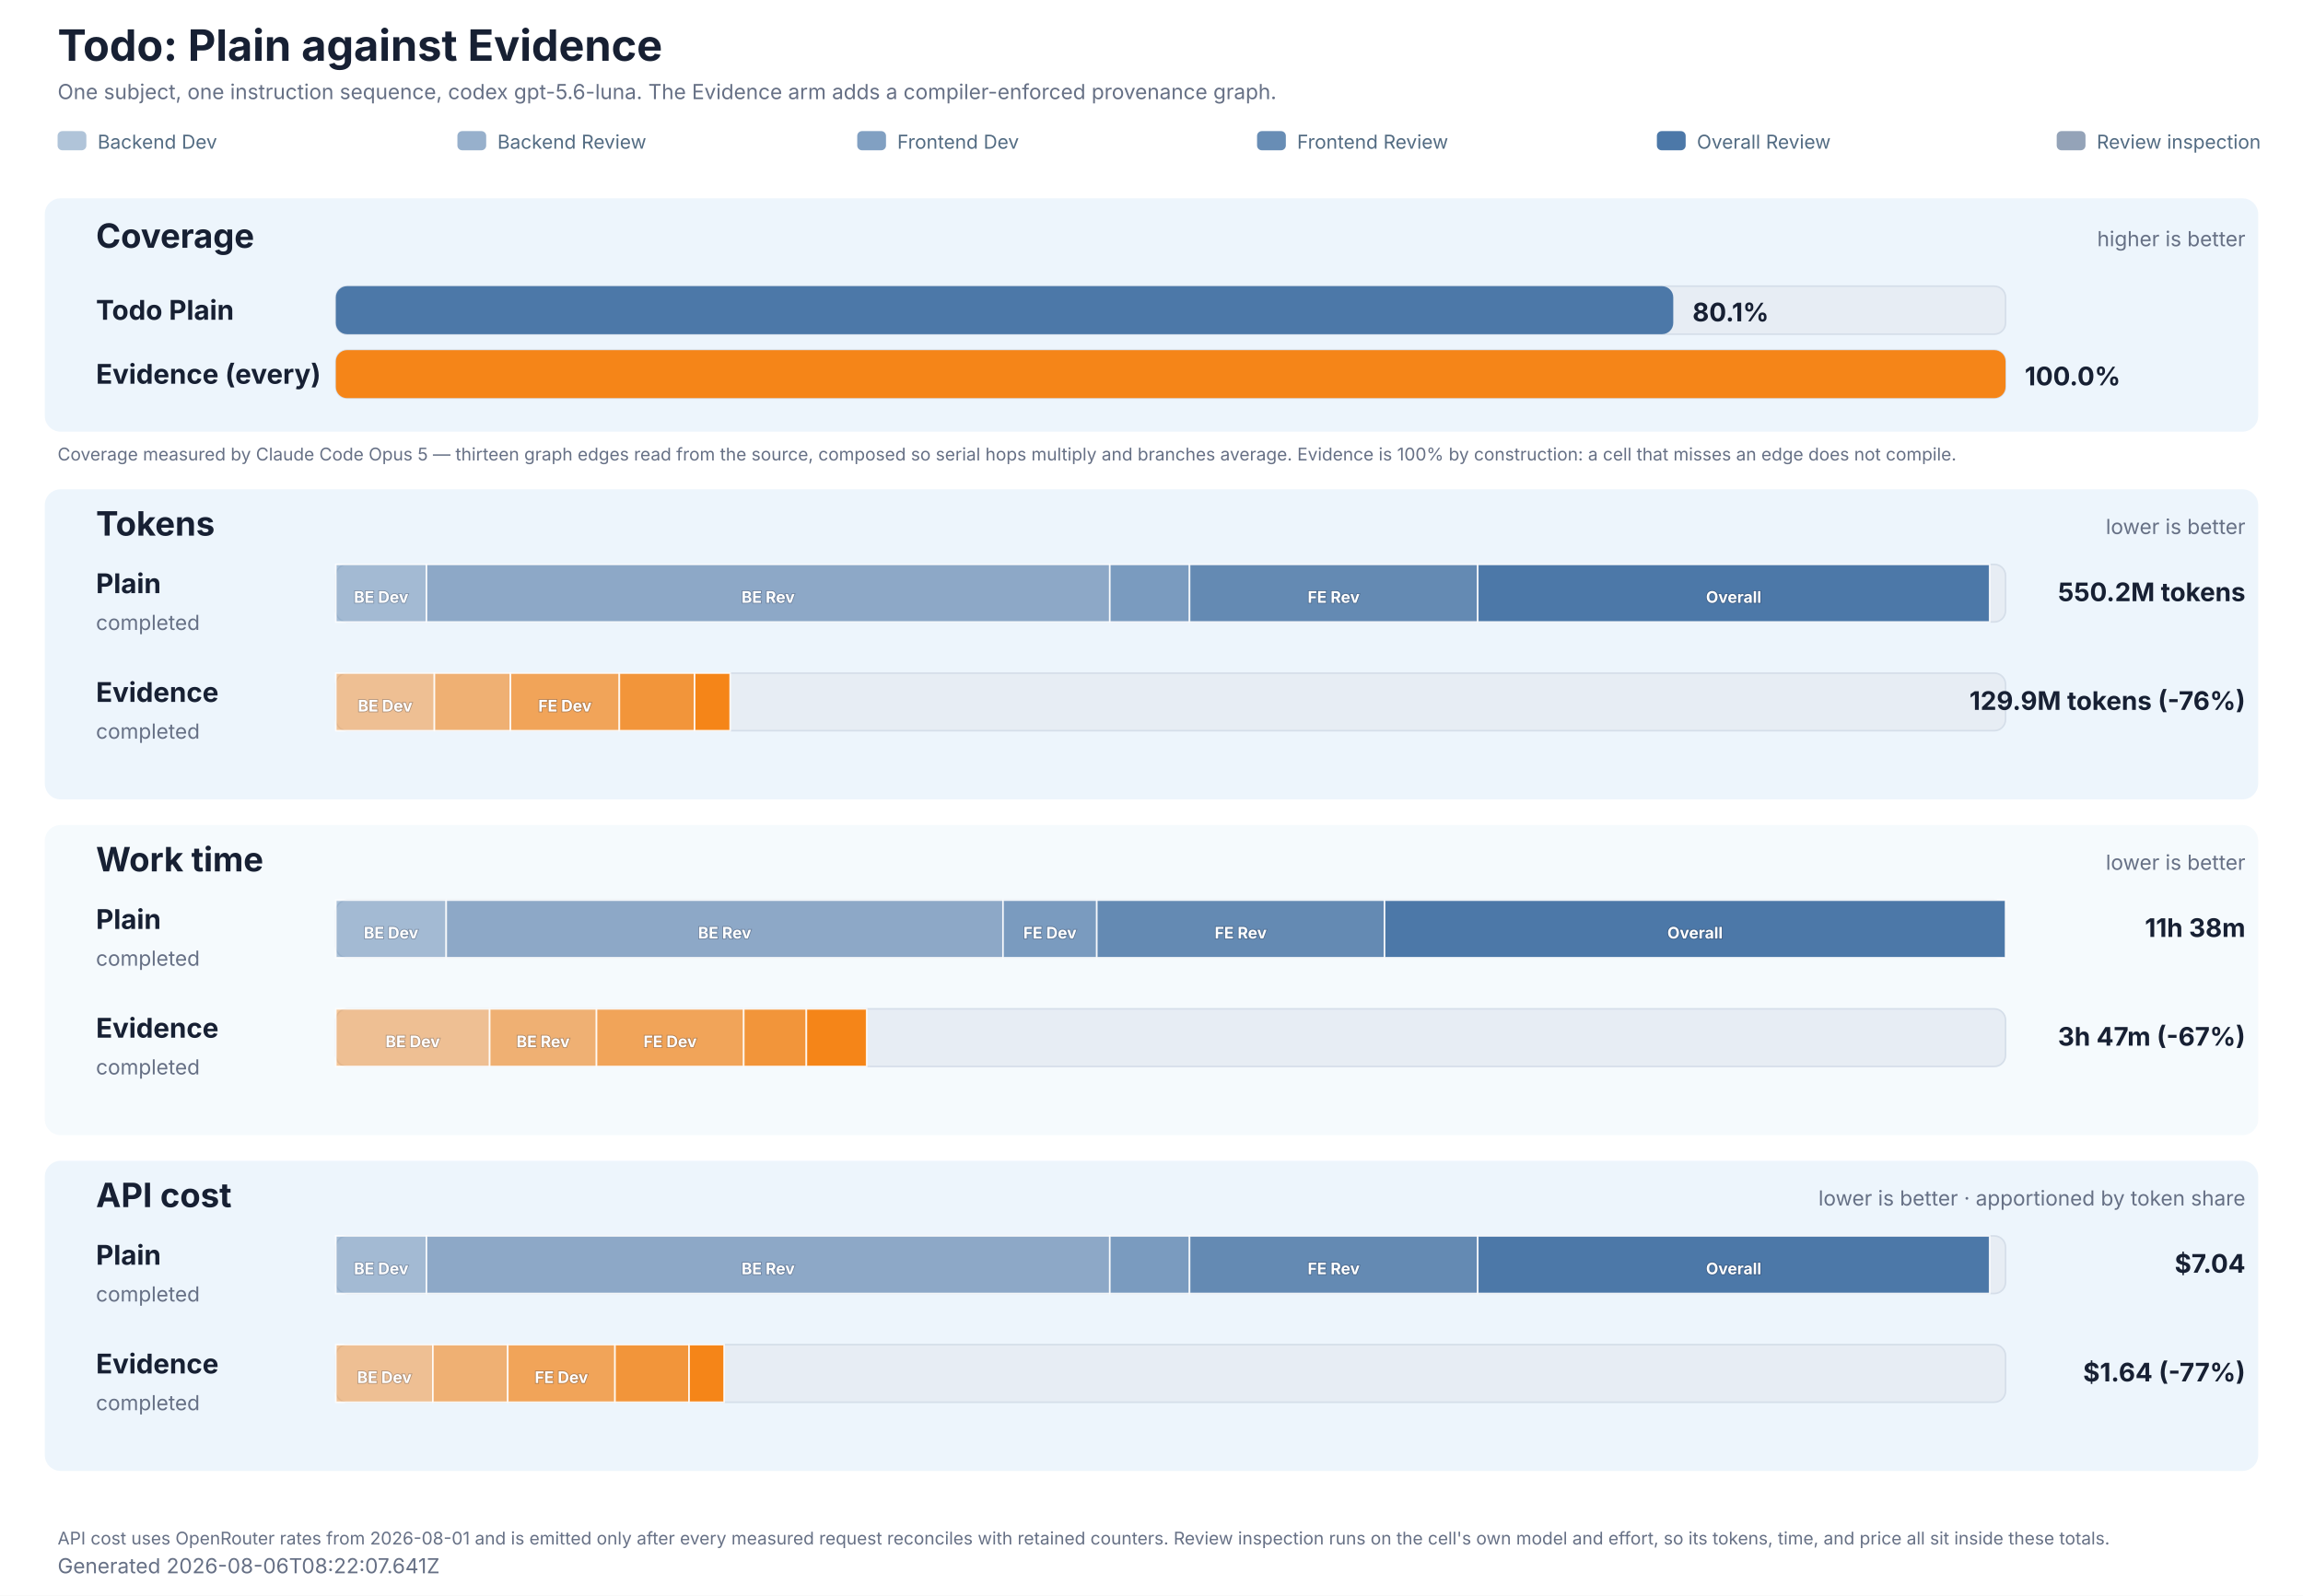
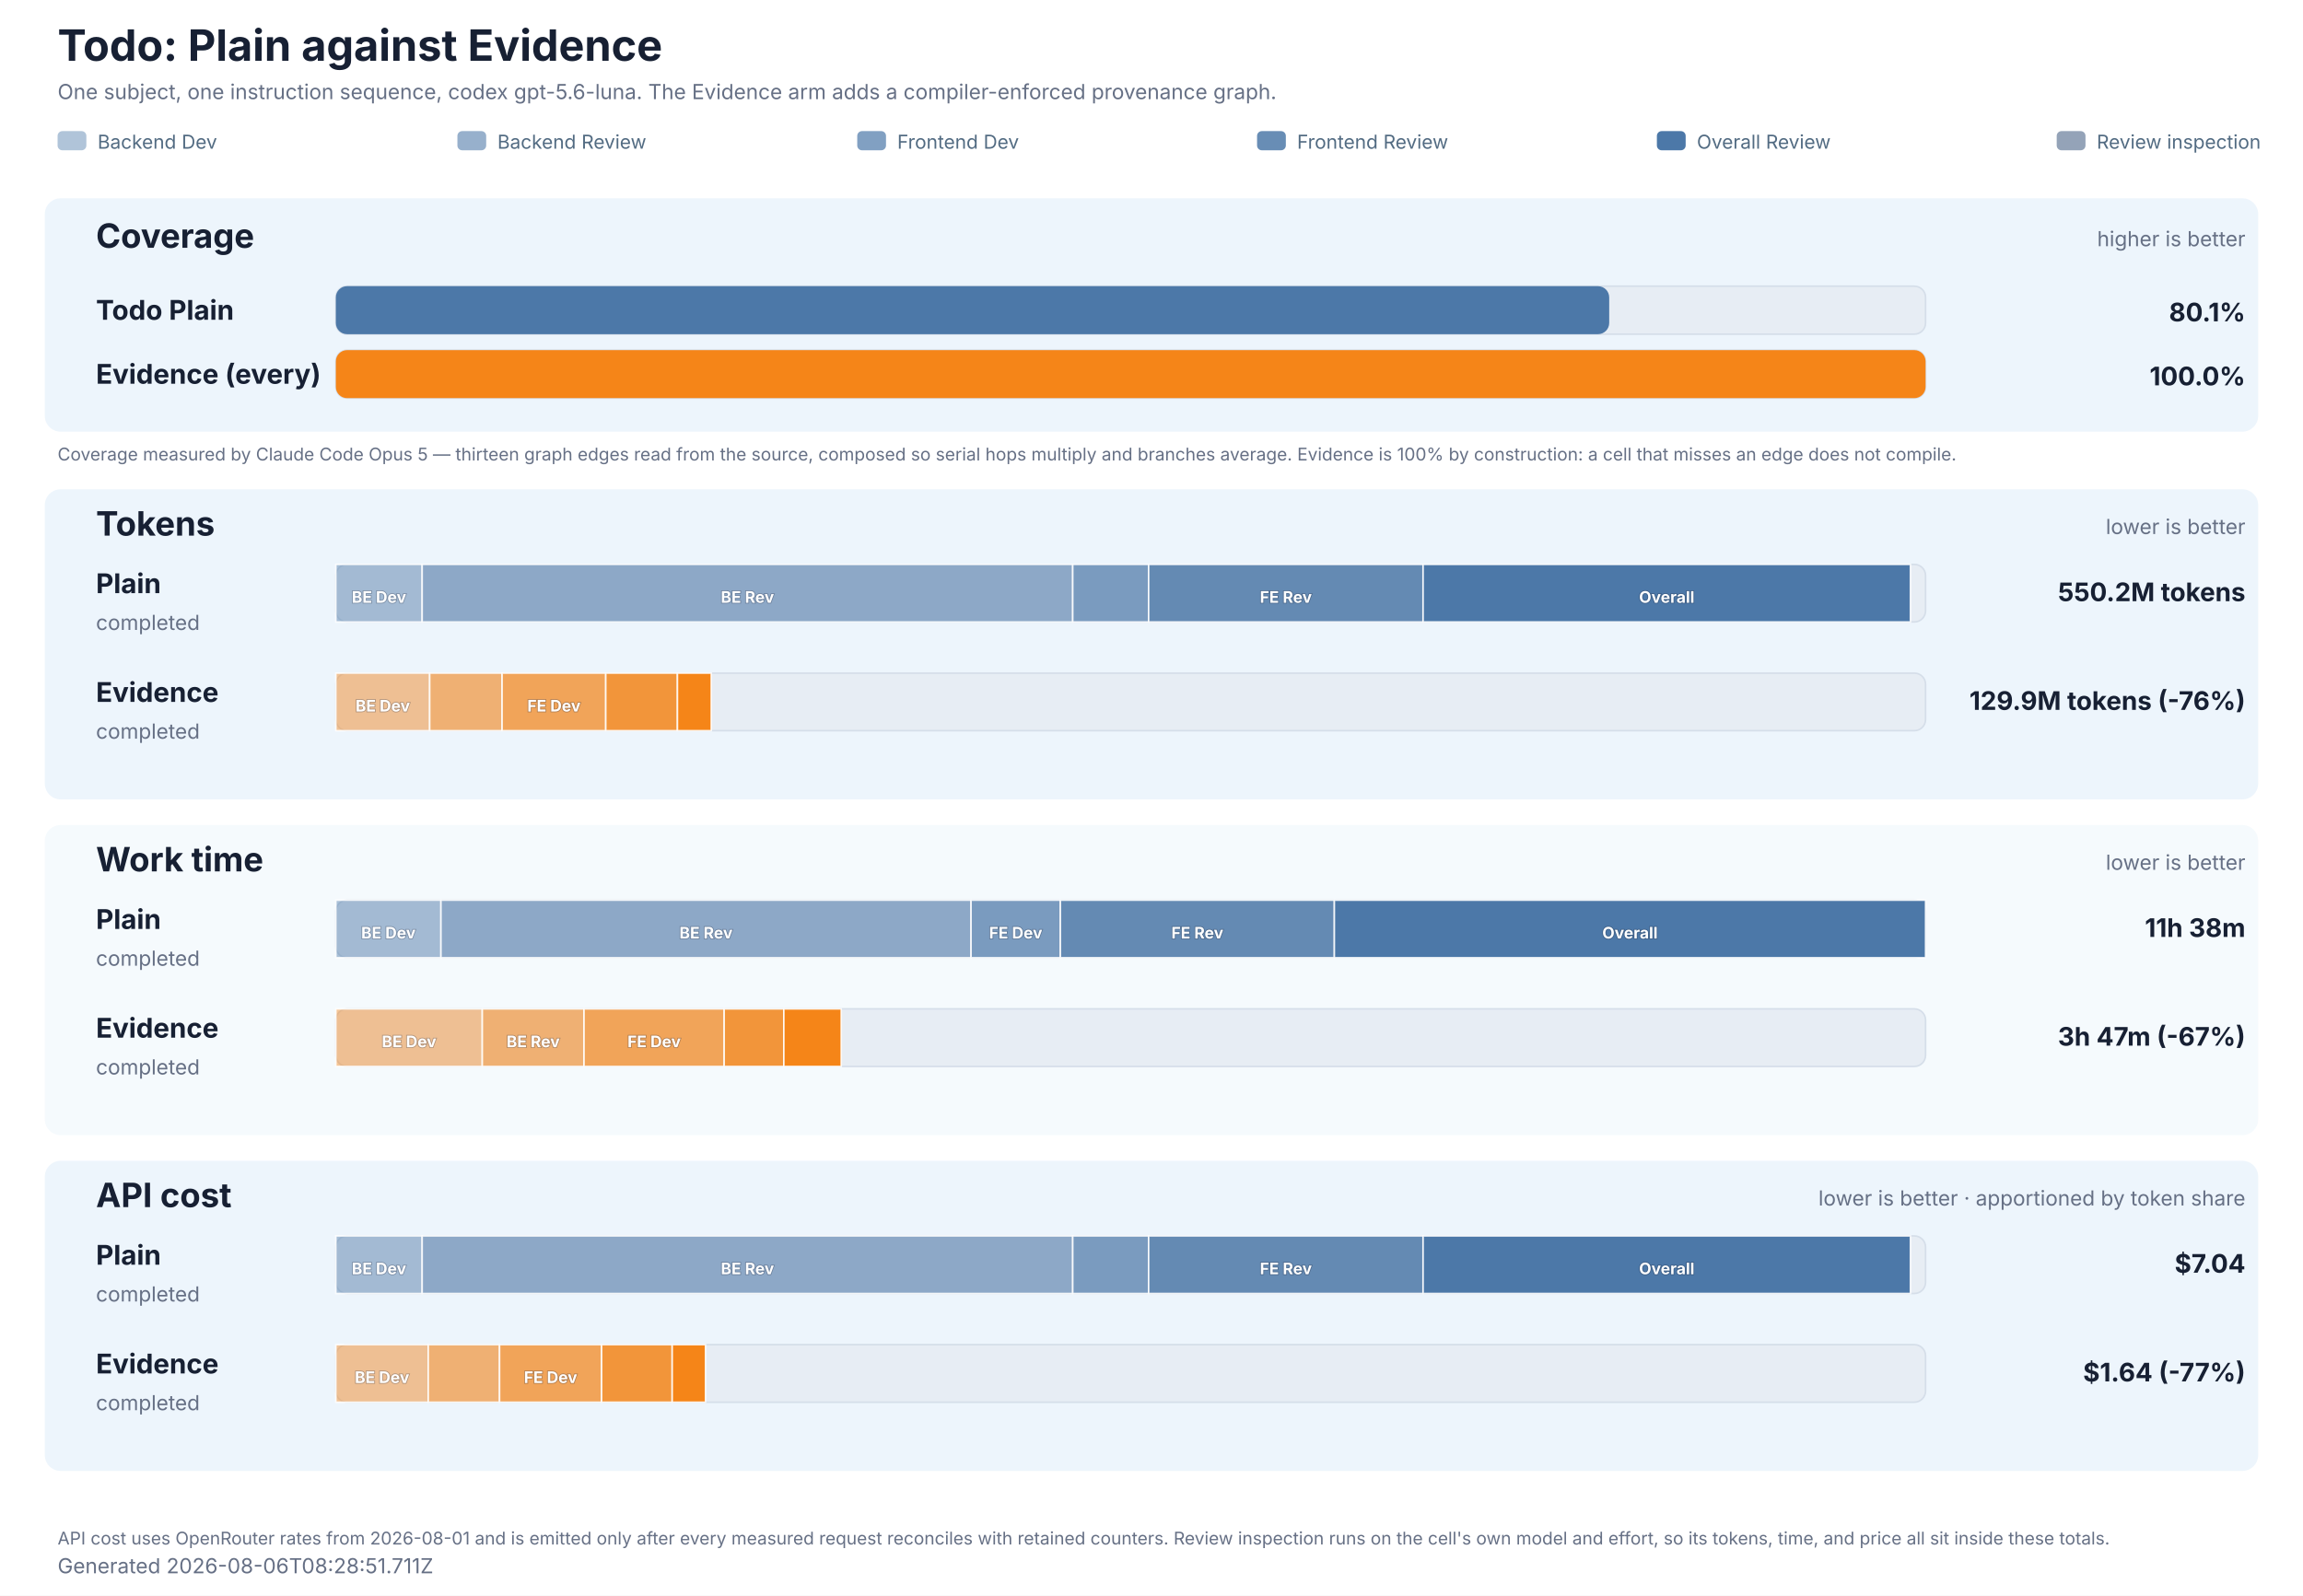
<svg xmlns="http://www.w3.org/2000/svg" role="img" aria-labelledby="title description" viewBox="0 0 1440 998" width="1440" height="998">
  <style>
  text { font-family: Inter, ui-sans-serif, system-ui, -apple-system, BlinkMacSystemFont, 'Segoe UI', sans-serif; fill: #172033; }
  .title { font-size: 27px; font-weight: 700; }
  .subtitle, .generated, .group-meta, .row-status { font-size: 13px; fill: #667085; }
  .group { fill: #e8f2fb; }
  .group-title { font-size: 21px; font-weight: 700; }
  .row-label { font-size: 17px; font-weight: 700; }
  .value { font-size: 16px; font-weight: 700; }
  .cost-value { font-size: 13px; font-weight: 600; fill: #526b82; }
  .legend { font-size: 12px; fill: #526b82; }
  .segment-label { font-size: 10px; font-weight: 700; fill: #ffffff; paint-order: stroke; stroke: #172033; stroke-opacity: 0.28; stroke-width: 1px; }
  .phase-segment { stroke: #ffffff; stroke-opacity: 0.86; stroke-width: 1px; }
  .track { fill: #e7edf4; stroke: #d5dee9; stroke-width: 1px; }
  .empty { font-size: 15px; fill: #667085; }
  .table-title { font-size: 15px; font-weight: 600; }
  .table-header { font-size: 11px; font-weight: 600; fill: #667085; }
  .table-cell { font-size: 12px; fill: #334155; }
  .table-rule { stroke: #dbe4ee; stroke-width: 1px; }
  .table-note { font-size: 11px; fill: #667085; }
</style>
  <rect width="1440" height="998" fill="#ffffff" />
  <text x="36" y="38" class="title">Todo: Plain against Evidence</text>
  <text x="36" y="62" class="subtitle">One subject, one instruction sequence, codex gpt-5.6-luna. The Evidence arm adds a compiler-enforced provenance graph.</text>
  <rect x="36" y="82" width="18" height="12" rx="3" fill="#4c78a8" fill-opacity="0.44" />
  <text x="61" y="93" class="legend">Backend Dev</text>
  <rect x="286" y="82" width="18" height="12" rx="3" fill="#4c78a8" fill-opacity="0.58" />
  <text x="311" y="93" class="legend">Backend Review</text>
  <rect x="536" y="82" width="18" height="12" rx="3" fill="#4c78a8" fill-opacity="0.7" />
  <text x="561" y="93" class="legend">Frontend Dev</text>
  <rect x="786" y="82" width="18" height="12" rx="3" fill="#4c78a8" fill-opacity="0.84" />
  <text x="811" y="93" class="legend">Frontend Review</text>
  <rect x="1036" y="82" width="18" height="12" rx="3" fill="#4c78a8" fill-opacity="1" />
  <text x="1061" y="93" class="legend">Overall Review</text>
  <rect x="1286" y="82" width="18" height="12" rx="3" fill="#94a3b8" />
  <text x="1311" y="93" class="legend">Review inspection</text>
  <rect x="28" y="124" width="1384" height="146" rx="10" class="group" fill-opacity="0.78" />
  <text x="60" y="155" class="group-title">Coverage</text>
  <text x="1404" y="154" text-anchor="end" class="group-meta">higher is better</text>
  <text x="60" y="200" class="row-label" fill="#4c78a8">Todo Plain</text>
-   <rect x="210" y="179" width="1044" height="30" rx="7" class="track" />
-   <rect x="210" y="179" width="836.24" height="30" rx="7" fill="#4c78a8" data-coverage="80.1" />
-   <text x="1058.24" y="201" class="value" fill="#4c78a8">80.1%</text>
+   <rect x="210" y="179" width="994" height="30" rx="7" class="track" />
+   <rect x="210" y="179" width="796.19" height="30" rx="7" fill="#4c78a8" data-coverage="80.1" />
+   <text x="1404" y="201" text-anchor="end" class="value" fill="#4c78a8">80.1%</text>
  <text x="60" y="240" class="row-label" fill="#f58518">Evidence (every)</text>
-   <rect x="210" y="219" width="1044" height="30" rx="7" class="track" />
-   <rect x="210" y="219" width="1044.00" height="30" rx="7" fill="#f58518" data-coverage="100" />
-   <text x="1266.00" y="241" class="value" fill="#f58518">100.0%</text>
+   <rect x="210" y="219" width="994" height="30" rx="7" class="track" />
+   <rect x="210" y="219" width="994.00" height="30" rx="7" fill="#f58518" data-coverage="100" />
+   <text x="1404" y="241" text-anchor="end" class="value" fill="#f58518">100.0%</text>
  <text x="36" y="288" class="table-note">Coverage measured by Claude Code Opus 5 — thirteen graph edges read from the source, composed so serial hops multiply and branches average. Evidence is 100% by construction: a cell that misses an edge does not compile.</text>
  <rect x="28" y="306" width="1384" height="194" rx="10" class="group" fill-opacity="0.78" />
  <text x="60" y="335" class="group-title">Tokens</text>
  <text x="1404" y="334" text-anchor="end" class="group-meta">lower is better</text>
  <text x="60" y="371" class="row-label" fill="#4c78a8">Plain</text>
  <text x="60" y="394" class="row-status">completed</text>
-   <rect x="210" y="353" width="1044" height="36" rx="7" class="track" />
-   <rect x="210.00" y="353" width="56.68" height="36" fill="#4c78a8" fill-opacity="0.44" class="phase-segment" data-phase="backend-development" />
-   <text x="238.34" y="377" text-anchor="middle" class="segment-label">BE Dev</text>
-   <rect x="266.68" y="353" width="427.24" height="36" fill="#4c78a8" fill-opacity="0.58" class="phase-segment" data-phase="backend-review" />
-   <text x="480.30" y="377" text-anchor="middle" class="segment-label">BE Rev</text>
-   <rect x="693.93" y="353" width="49.86" height="36" fill="#4c78a8" fill-opacity="0.7" class="phase-segment" data-phase="frontend-development" />
-   <rect x="743.79" y="353" width="180.22" height="36" fill="#4c78a8" fill-opacity="0.84" class="phase-segment" data-phase="frontend-review" />
-   <text x="833.90" y="377" text-anchor="middle" class="segment-label">FE Rev</text>
-   <rect x="924.01" y="353" width="320.03" height="36" fill="#4c78a8" fill-opacity="1" class="phase-segment" data-phase="overall-review" />
-   <text x="1084.03" y="377" text-anchor="middle" class="segment-label">Overall</text>
+   <rect x="210" y="353" width="994" height="36" rx="7" class="track" />
+   <rect x="210.00" y="353" width="53.97" height="36" fill="#4c78a8" fill-opacity="0.44" class="phase-segment" data-phase="backend-development" />
+   <text x="236.98" y="377" text-anchor="middle" class="segment-label">BE Dev</text>
+   <rect x="263.97" y="353" width="406.78" height="36" fill="#4c78a8" fill-opacity="0.58" class="phase-segment" data-phase="backend-review" />
+   <text x="467.36" y="377" text-anchor="middle" class="segment-label">BE Rev</text>
+   <rect x="670.75" y="353" width="47.48" height="36" fill="#4c78a8" fill-opacity="0.7" class="phase-segment" data-phase="frontend-development" />
+   <rect x="718.23" y="353" width="171.59" height="36" fill="#4c78a8" fill-opacity="0.84" class="phase-segment" data-phase="frontend-review" />
+   <text x="804.02" y="377" text-anchor="middle" class="segment-label">FE Rev</text>
+   <rect x="889.82" y="353" width="304.70" height="36" fill="#4c78a8" fill-opacity="1" class="phase-segment" data-phase="overall-review" />
+   <text x="1042.17" y="377" text-anchor="middle" class="segment-label">Overall</text>
  <text x="1404" y="376" text-anchor="end" class="value">550.2M tokens</text>
  <text x="60" y="439" class="row-label" fill="#f58518">Evidence</text>
  <text x="60" y="462" class="row-status">completed</text>
-   <rect x="210" y="421" width="1044" height="36" rx="7" class="track" />
-   <rect x="210.00" y="421" width="61.62" height="36" fill="#f58518" fill-opacity="0.44" class="phase-segment" data-phase="backend-development" />
-   <text x="240.81" y="445" text-anchor="middle" class="segment-label">BE Dev</text>
-   <rect x="271.62" y="421" width="47.57" height="36" fill="#f58518" fill-opacity="0.58" class="phase-segment" data-phase="backend-review" />
-   <rect x="319.18" y="421" width="68.07" height="36" fill="#f58518" fill-opacity="0.7" class="phase-segment" data-phase="frontend-development" />
-   <text x="353.22" y="445" text-anchor="middle" class="segment-label">FE Dev</text>
-   <rect x="387.26" y="421" width="47.08" height="36" fill="#f58518" fill-opacity="0.84" class="phase-segment" data-phase="frontend-review" />
-   <rect x="434.34" y="421" width="22.20" height="36" fill="#f58518" fill-opacity="1" class="phase-segment" data-phase="overall-review" />
+   <rect x="210" y="421" width="994" height="36" rx="7" class="track" />
+   <rect x="210.00" y="421" width="58.67" height="36" fill="#f58518" fill-opacity="0.44" class="phase-segment" data-phase="backend-development" />
+   <text x="239.33" y="445" text-anchor="middle" class="segment-label">BE Dev</text>
+   <rect x="268.67" y="421" width="45.29" height="36" fill="#f58518" fill-opacity="0.58" class="phase-segment" data-phase="backend-review" />
+   <rect x="313.95" y="421" width="64.81" height="36" fill="#f58518" fill-opacity="0.7" class="phase-segment" data-phase="frontend-development" />
+   <text x="346.36" y="445" text-anchor="middle" class="segment-label">FE Dev</text>
+   <rect x="378.77" y="421" width="44.82" height="36" fill="#f58518" fill-opacity="0.84" class="phase-segment" data-phase="frontend-review" />
+   <rect x="423.59" y="421" width="21.13" height="36" fill="#f58518" fill-opacity="1" class="phase-segment" data-phase="overall-review" />
  <text x="1404" y="444" text-anchor="end" class="value">129.9M tokens (-76%)</text>
  <rect x="28" y="516" width="1384" height="194" rx="10" class="group" fill-opacity="0.42" />
  <text x="60" y="545" class="group-title">Work time</text>
  <text x="1404" y="544" text-anchor="end" class="group-meta">lower is better</text>
  <text x="60" y="581" class="row-label" fill="#4c78a8">Plain</text>
  <text x="60" y="604" class="row-status">completed</text>
-   <rect x="210" y="563" width="1044" height="36" rx="7" class="track" />
-   <rect x="210.00" y="563" width="69.01" height="36" fill="#4c78a8" fill-opacity="0.44" class="phase-segment" data-phase="backend-development" />
-   <text x="244.51" y="587" text-anchor="middle" class="segment-label">BE Dev</text>
-   <rect x="279.01" y="563" width="348.15" height="36" fill="#4c78a8" fill-opacity="0.58" class="phase-segment" data-phase="backend-review" />
-   <text x="453.09" y="587" text-anchor="middle" class="segment-label">BE Rev</text>
-   <rect x="627.16" y="563" width="58.64" height="36" fill="#4c78a8" fill-opacity="0.7" class="phase-segment" data-phase="frontend-development" />
-   <text x="656.48" y="587" text-anchor="middle" class="segment-label">FE Dev</text>
-   <rect x="685.80" y="563" width="179.94" height="36" fill="#4c78a8" fill-opacity="0.84" class="phase-segment" data-phase="frontend-review" />
-   <text x="775.77" y="587" text-anchor="middle" class="segment-label">FE Rev</text>
-   <rect x="865.75" y="563" width="388.25" height="36" fill="#4c78a8" fill-opacity="1" class="phase-segment" data-phase="overall-review" />
-   <text x="1059.87" y="587" text-anchor="middle" class="segment-label">Overall</text>
+   <rect x="210" y="563" width="994" height="36" rx="7" class="track" />
+   <rect x="210.00" y="563" width="65.71" height="36" fill="#4c78a8" fill-opacity="0.44" class="phase-segment" data-phase="backend-development" />
+   <text x="242.85" y="587" text-anchor="middle" class="segment-label">BE Dev</text>
+   <rect x="275.71" y="563" width="331.47" height="36" fill="#4c78a8" fill-opacity="0.58" class="phase-segment" data-phase="backend-review" />
+   <text x="441.45" y="587" text-anchor="middle" class="segment-label">BE Rev</text>
+   <rect x="607.18" y="563" width="55.83" height="36" fill="#4c78a8" fill-opacity="0.7" class="phase-segment" data-phase="frontend-development" />
+   <text x="635.10" y="587" text-anchor="middle" class="segment-label">FE Dev</text>
+   <rect x="663.02" y="563" width="171.32" height="36" fill="#4c78a8" fill-opacity="0.84" class="phase-segment" data-phase="frontend-review" />
+   <text x="748.68" y="587" text-anchor="middle" class="segment-label">FE Rev</text>
+   <rect x="834.34" y="563" width="369.66" height="36" fill="#4c78a8" fill-opacity="1" class="phase-segment" data-phase="overall-review" />
+   <text x="1019.17" y="587" text-anchor="middle" class="segment-label">Overall</text>
  <text x="1404" y="586" text-anchor="end" class="value">11h 38m</text>
  <text x="60" y="649" class="row-label" fill="#f58518">Evidence</text>
  <text x="60" y="672" class="row-status">completed</text>
-   <rect x="210" y="631" width="1044" height="36" rx="7" class="track" />
-   <rect x="210.00" y="631" width="96.17" height="36" fill="#f58518" fill-opacity="0.44" class="phase-segment" data-phase="backend-development" />
-   <text x="258.08" y="655" text-anchor="middle" class="segment-label">BE Dev</text>
-   <rect x="306.17" y="631" width="66.82" height="36" fill="#f58518" fill-opacity="0.58" class="phase-segment" data-phase="backend-review" />
-   <text x="339.58" y="655" text-anchor="middle" class="segment-label">BE Rev</text>
-   <rect x="372.99" y="631" width="92.05" height="36" fill="#f58518" fill-opacity="0.7" class="phase-segment" data-phase="frontend-development" />
-   <text x="419.01" y="655" text-anchor="middle" class="segment-label">FE Dev</text>
-   <rect x="465.04" y="631" width="39.17" height="36" fill="#f58518" fill-opacity="0.84" class="phase-segment" data-phase="frontend-review" />
-   <rect x="504.21" y="631" width="37.67" height="36" fill="#f58518" fill-opacity="1" class="phase-segment" data-phase="overall-review" />
+   <rect x="210" y="631" width="994" height="36" rx="7" class="track" />
+   <rect x="210.00" y="631" width="91.56" height="36" fill="#f58518" fill-opacity="0.44" class="phase-segment" data-phase="backend-development" />
+   <text x="255.78" y="655" text-anchor="middle" class="segment-label">BE Dev</text>
+   <rect x="301.56" y="631" width="63.62" height="36" fill="#f58518" fill-opacity="0.58" class="phase-segment" data-phase="backend-review" />
+   <text x="333.37" y="655" text-anchor="middle" class="segment-label">BE Rev</text>
+   <rect x="365.18" y="631" width="87.64" height="36" fill="#f58518" fill-opacity="0.7" class="phase-segment" data-phase="frontend-development" />
+   <text x="409.00" y="655" text-anchor="middle" class="segment-label">FE Dev</text>
+   <rect x="452.82" y="631" width="37.29" height="36" fill="#f58518" fill-opacity="0.84" class="phase-segment" data-phase="frontend-review" />
+   <rect x="490.12" y="631" width="35.87" height="36" fill="#f58518" fill-opacity="1" class="phase-segment" data-phase="overall-review" />
  <text x="1404" y="654" text-anchor="end" class="value">3h 47m (-67%)</text>
  <rect x="28" y="726" width="1384" height="194" rx="10" class="group" fill-opacity="0.78" />
  <text x="60" y="755" class="group-title">API cost</text>
  <text x="1404" y="754" text-anchor="end" class="group-meta">lower is better · apportioned by token share</text>
  <text x="60" y="791" class="row-label" fill="#4c78a8">Plain</text>
  <text x="60" y="814" class="row-status">completed</text>
-   <rect x="210" y="773" width="1044" height="36" rx="7" class="track" />
-   <rect x="210.00" y="773" width="56.68" height="36" fill="#4c78a8" fill-opacity="0.44" class="phase-segment" data-phase="backend-development" />
-   <text x="238.34" y="797" text-anchor="middle" class="segment-label">BE Dev</text>
-   <rect x="266.68" y="773" width="427.24" height="36" fill="#4c78a8" fill-opacity="0.58" class="phase-segment" data-phase="backend-review" />
-   <text x="480.30" y="797" text-anchor="middle" class="segment-label">BE Rev</text>
-   <rect x="693.93" y="773" width="49.86" height="36" fill="#4c78a8" fill-opacity="0.7" class="phase-segment" data-phase="frontend-development" />
-   <rect x="743.79" y="773" width="180.22" height="36" fill="#4c78a8" fill-opacity="0.84" class="phase-segment" data-phase="frontend-review" />
-   <text x="833.90" y="797" text-anchor="middle" class="segment-label">FE Rev</text>
-   <rect x="924.01" y="773" width="320.03" height="36" fill="#4c78a8" fill-opacity="1" class="phase-segment" data-phase="overall-review" />
-   <text x="1084.03" y="797" text-anchor="middle" class="segment-label">Overall</text>
+   <rect x="210" y="773" width="994" height="36" rx="7" class="track" />
+   <rect x="210.00" y="773" width="53.97" height="36" fill="#4c78a8" fill-opacity="0.44" class="phase-segment" data-phase="backend-development" />
+   <text x="236.98" y="797" text-anchor="middle" class="segment-label">BE Dev</text>
+   <rect x="263.97" y="773" width="406.78" height="36" fill="#4c78a8" fill-opacity="0.58" class="phase-segment" data-phase="backend-review" />
+   <text x="467.36" y="797" text-anchor="middle" class="segment-label">BE Rev</text>
+   <rect x="670.75" y="773" width="47.48" height="36" fill="#4c78a8" fill-opacity="0.7" class="phase-segment" data-phase="frontend-development" />
+   <rect x="718.23" y="773" width="171.59" height="36" fill="#4c78a8" fill-opacity="0.84" class="phase-segment" data-phase="frontend-review" />
+   <text x="804.02" y="797" text-anchor="middle" class="segment-label">FE Rev</text>
+   <rect x="889.82" y="773" width="304.70" height="36" fill="#4c78a8" fill-opacity="1" class="phase-segment" data-phase="overall-review" />
+   <text x="1042.17" y="797" text-anchor="middle" class="segment-label">Overall</text>
  <text x="1404" y="796" text-anchor="end" class="value">$7.04</text>
  <text x="60" y="859" class="row-label" fill="#f58518">Evidence</text>
  <text x="60" y="882" class="row-status">completed</text>
-   <rect x="210" y="841" width="1044" height="36" rx="7" class="track" />
-   <rect x="210.00" y="841" width="60.67" height="36" fill="#f58518" fill-opacity="0.44" class="phase-segment" data-phase="backend-development" />
-   <text x="240.34" y="865" text-anchor="middle" class="segment-label">BE Dev</text>
-   <rect x="270.67" y="841" width="46.83" height="36" fill="#f58518" fill-opacity="0.58" class="phase-segment" data-phase="backend-review" />
-   <rect x="317.50" y="841" width="67.03" height="36" fill="#f58518" fill-opacity="0.7" class="phase-segment" data-phase="frontend-development" />
-   <text x="351.02" y="865" text-anchor="middle" class="segment-label">FE Dev</text>
-   <rect x="384.53" y="841" width="46.35" height="36" fill="#f58518" fill-opacity="0.84" class="phase-segment" data-phase="frontend-review" />
-   <rect x="430.88" y="841" width="21.86" height="36" fill="#f58518" fill-opacity="1" class="phase-segment" data-phase="overall-review" />
+   <rect x="210" y="841" width="994" height="36" rx="7" class="track" />
+   <rect x="210.00" y="841" width="57.77" height="36" fill="#f58518" fill-opacity="0.44" class="phase-segment" data-phase="backend-development" />
+   <text x="238.88" y="865" text-anchor="middle" class="segment-label">BE Dev</text>
+   <rect x="267.77" y="841" width="44.59" height="36" fill="#f58518" fill-opacity="0.58" class="phase-segment" data-phase="backend-review" />
+   <rect x="312.36" y="841" width="63.82" height="36" fill="#f58518" fill-opacity="0.7" class="phase-segment" data-phase="frontend-development" />
+   <text x="344.26" y="865" text-anchor="middle" class="segment-label">FE Dev</text>
+   <rect x="376.17" y="841" width="44.13" height="36" fill="#f58518" fill-opacity="0.84" class="phase-segment" data-phase="frontend-review" />
+   <rect x="420.31" y="841" width="20.81" height="36" fill="#f58518" fill-opacity="1" class="phase-segment" data-phase="overall-review" />
  <text x="1404" y="864" text-anchor="end" class="value">$1.64 (-77%)</text>
  <text x="36" y="966" class="table-note">API cost uses OpenRouter rates from 2026-08-01 and is emitted only after every measured request reconciles with retained counters. Review inspection runs on the cell's own model and effort, so its tokens, time, and price all sit inside these totals.</text>
-   <text x="36" y="984" class="generated">Generated 2026-08-06T08:22:07.641Z</text>
+   <text x="36" y="984" class="generated">Generated 2026-08-06T08:28:51.711Z</text>
</svg>
